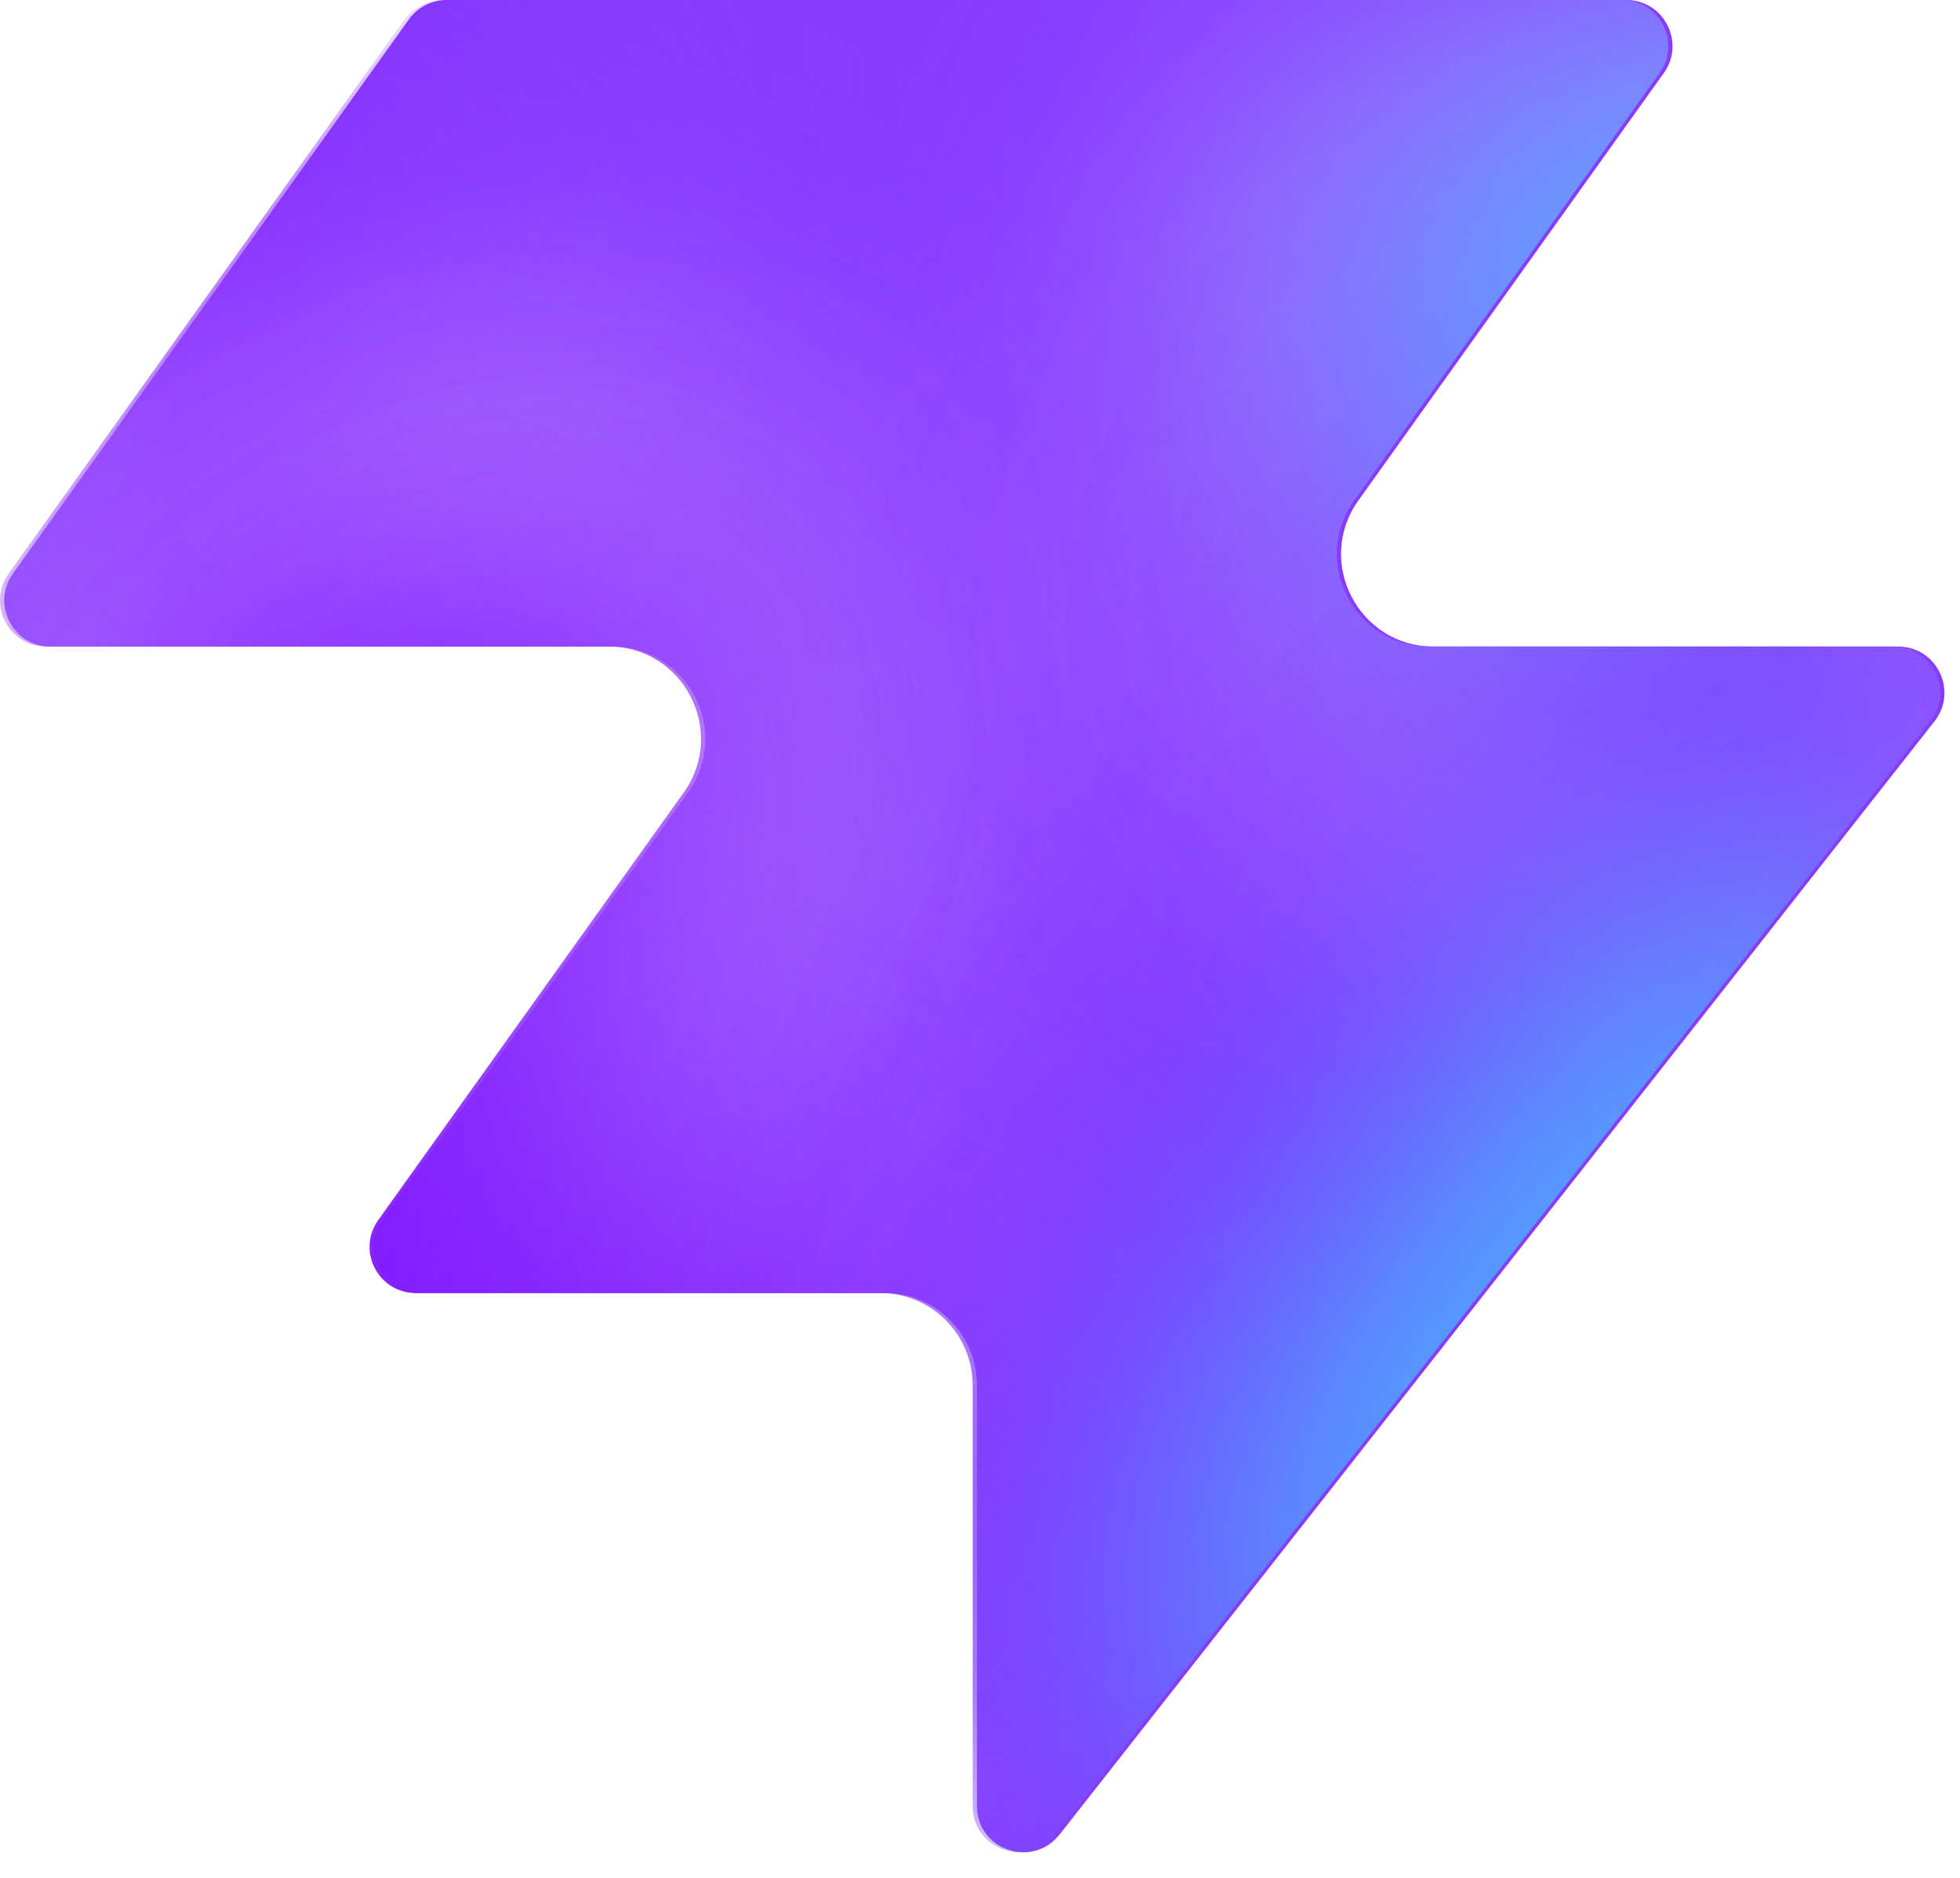
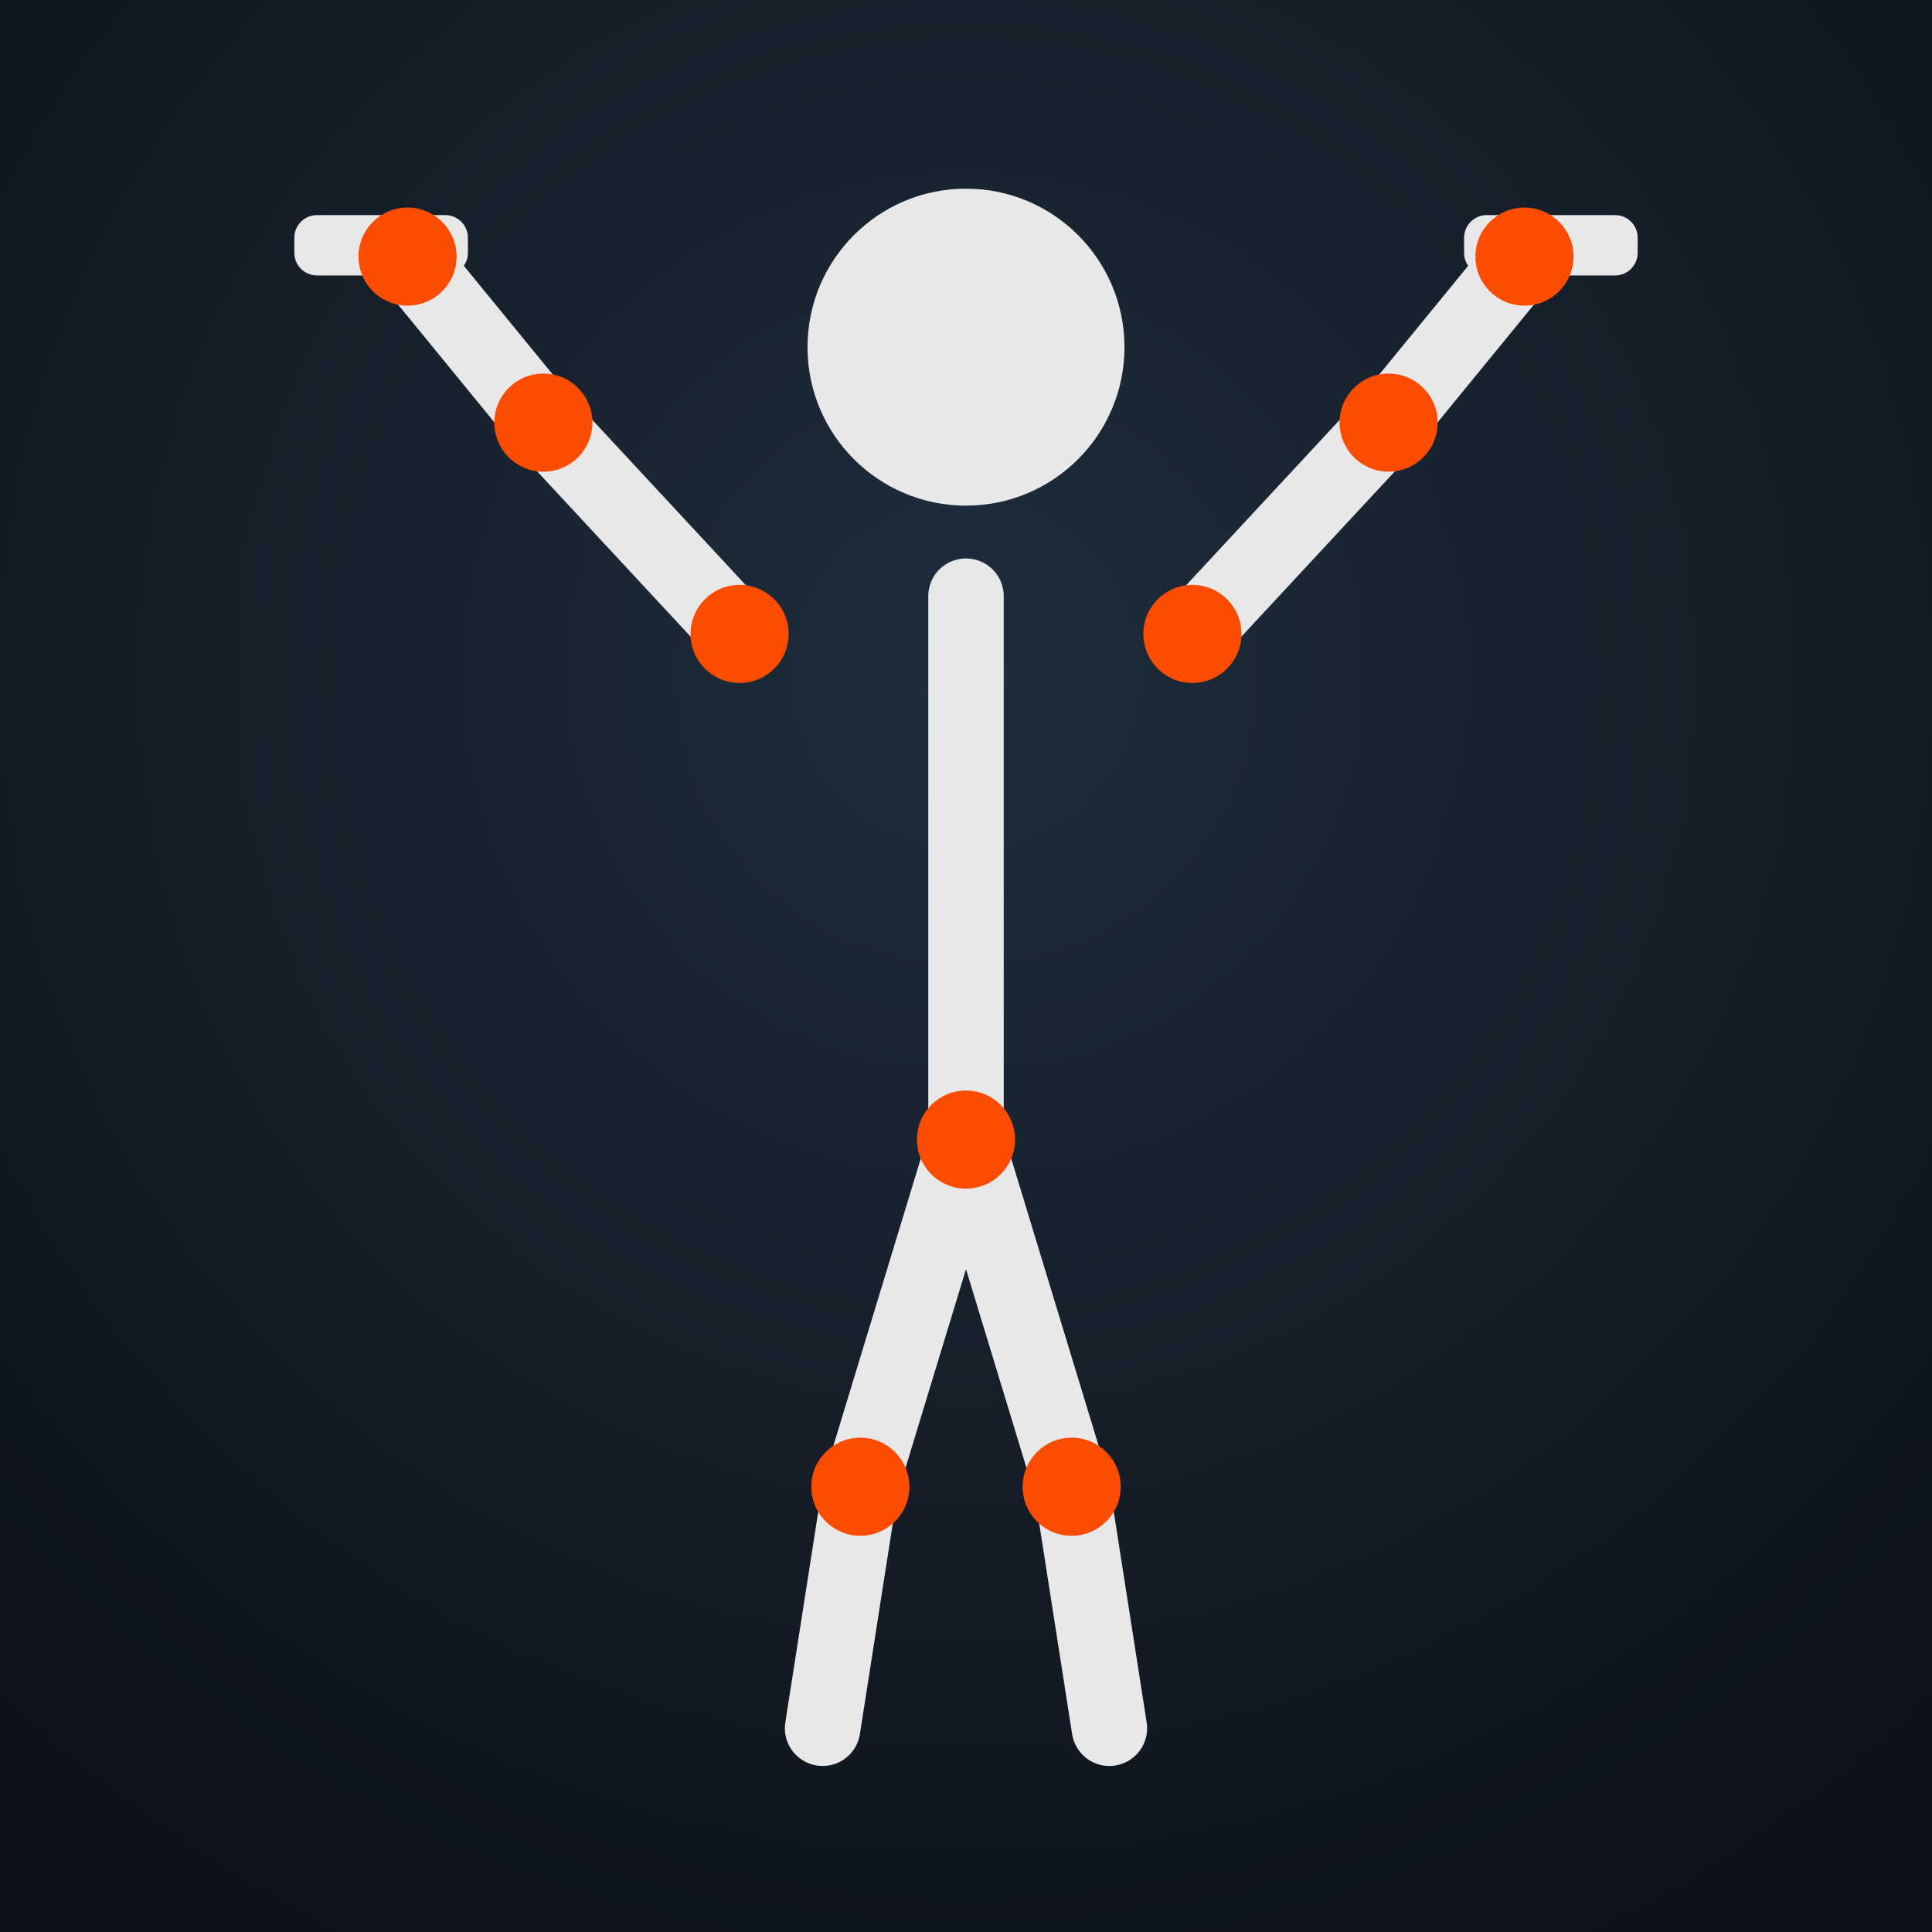
- <svg xmlns="http://www.w3.org/2000/svg" width="48" height="46" fill="none" viewBox="0 0 48 46">
-   <path fill="#863bff" d="M25.946 44.938c-.664.845-2.021.375-2.021-.698V33.937a2.26 2.26 0 0 0-2.262-2.262H10.287c-.92 0-1.456-1.04-.92-1.788l7.48-10.471c1.07-1.497 0-3.578-1.842-3.578H1.237c-.92 0-1.456-1.04-.92-1.788L10.013.474c.214-.297.556-.474.92-.474h28.894c.92 0 1.456 1.04.92 1.788l-7.48 10.471c-1.07 1.498 0 3.579 1.842 3.579h11.377c.943 0 1.473 1.088.89 1.83L25.947 44.94z" style="fill:#863bff;fill:color(display-p3 .525 .23 1);fill-opacity:1" />
-   <mask id="a" width="48" height="46" x="0" y="0" maskUnits="userSpaceOnUse" style="mask-type:alpha">
-     <path fill="#000" d="M25.842 44.938c-.664.844-2.021.375-2.021-.698V33.937a2.26 2.26 0 0 0-2.262-2.262H10.183c-.92 0-1.456-1.04-.92-1.788l7.48-10.471c1.07-1.498 0-3.579-1.842-3.579H1.133c-.92 0-1.456-1.04-.92-1.787L9.91.473c.214-.297.556-.474.92-.474h28.894c.92 0 1.456 1.04.92 1.788l-7.48 10.471c-1.07 1.498 0 3.578 1.842 3.578h11.377c.943 0 1.473 1.088.89 1.832L25.843 44.94z" style="fill:#000;fill-opacity:1" />
-   </mask>
-   <g mask="url(#a)">
-     <g filter="url(#b)">
-       <ellipse cx="5.508" cy="14.704" fill="#ede6ff" rx="5.508" ry="14.704" style="fill:#ede6ff;fill:color(display-p3 .927 .903 1);fill-opacity:1" transform="matrix(.00324 1 1 -.00324 -4.47 31.516)" />
-     </g>
-     <g filter="url(#c)">
-       <ellipse cx="10.399" cy="29.851" fill="#ede6ff" rx="10.399" ry="29.851" style="fill:#ede6ff;fill:color(display-p3 .927 .903 1);fill-opacity:1" transform="matrix(.00324 1 1 -.00324 -39.328 7.883)" />
-     </g>
-     <g filter="url(#d)">
-       <ellipse cx="5.508" cy="30.487" fill="#7e14ff" rx="5.508" ry="30.487" style="fill:#7e14ff;fill:color(display-p3 .492 .077 1);fill-opacity:1" transform="rotate(89.814 -25.913 -14.639)scale(1 -1)" />
-     </g>
-     <g filter="url(#e)">
-       <ellipse cx="5.508" cy="30.599" fill="#7e14ff" rx="5.508" ry="30.599" style="fill:#7e14ff;fill:color(display-p3 .492 .077 1);fill-opacity:1" transform="rotate(89.814 -32.644 -3.334)scale(1 -1)" />
-     </g>
-     <g filter="url(#f)">
-       <ellipse cx="5.508" cy="30.599" fill="#7e14ff" rx="5.508" ry="30.599" style="fill:#7e14ff;fill:color(display-p3 .492 .077 1);fill-opacity:1" transform="matrix(.00324 1 1 -.00324 -34.34 30.47)" />
-     </g>
-     <g filter="url(#g)">
-       <ellipse cx="14.072" cy="22.078" fill="#ede6ff" rx="14.072" ry="22.078" style="fill:#ede6ff;fill:color(display-p3 .927 .903 1);fill-opacity:1" transform="rotate(93.35 24.506 48.493)scale(-1 1)" />
-     </g>
-     <g filter="url(#h)">
-       <ellipse cx="3.47" cy="21.501" fill="#7e14ff" rx="3.47" ry="21.501" style="fill:#7e14ff;fill:color(display-p3 .492 .077 1);fill-opacity:1" transform="rotate(89.009 28.708 47.59)scale(-1 1)" />
-     </g>
-     <g filter="url(#i)">
-       <ellipse cx="3.47" cy="21.501" fill="#7e14ff" rx="3.47" ry="21.501" style="fill:#7e14ff;fill:color(display-p3 .492 .077 1);fill-opacity:1" transform="rotate(89.009 28.708 47.59)scale(-1 1)" />
-     </g>
-     <g filter="url(#j)">
-       <ellipse cx=".387" cy="8.972" fill="#7e14ff" rx="4.407" ry="29.108" style="fill:#7e14ff;fill:color(display-p3 .492 .077 1);fill-opacity:1" transform="rotate(39.51 .387 8.972)" />
-     </g>
-     <g filter="url(#k)">
-       <ellipse cx="47.523" cy="-6.092" fill="#7e14ff" rx="4.407" ry="29.108" style="fill:#7e14ff;fill:color(display-p3 .492 .077 1);fill-opacity:1" transform="rotate(37.892 47.523 -6.092)" />
-     </g>
-     <g filter="url(#l)">
-       <ellipse cx="41.412" cy="6.333" fill="#47bfff" rx="5.971" ry="9.665" style="fill:#47bfff;fill:color(display-p3 .28 .748 1);fill-opacity:1" transform="rotate(37.892 41.412 6.333)" />
-     </g>
-     <g filter="url(#m)">
-       <ellipse cx="-1.879" cy="38.332" fill="#7e14ff" rx="4.407" ry="29.108" style="fill:#7e14ff;fill:color(display-p3 .492 .077 1);fill-opacity:1" transform="rotate(37.892 -1.88 38.332)" />
-     </g>
-     <g filter="url(#n)">
-       <ellipse cx="-1.879" cy="38.332" fill="#7e14ff" rx="4.407" ry="29.108" style="fill:#7e14ff;fill:color(display-p3 .492 .077 1);fill-opacity:1" transform="rotate(37.892 -1.88 38.332)" />
-     </g>
-     <g filter="url(#o)">
-       <ellipse cx="35.651" cy="29.907" fill="#7e14ff" rx="4.407" ry="29.108" style="fill:#7e14ff;fill:color(display-p3 .492 .077 1);fill-opacity:1" transform="rotate(37.892 35.651 29.907)" />
-     </g>
-     <g filter="url(#p)">
-       <ellipse cx="38.418" cy="32.4" fill="#47bfff" rx="5.971" ry="15.297" style="fill:#47bfff;fill:color(display-p3 .28 .748 1);fill-opacity:1" transform="rotate(37.892 38.418 32.4)" />
-     </g>
-   </g>
+ <svg xmlns="http://www.w3.org/2000/svg" viewBox="0 0 512 512">
  <defs>
-     <filter id="b" width="60.045" height="41.654" x="-19.77" y="16.149" color-interpolation-filters="sRGB" filterUnits="userSpaceOnUse">
-       <feFlood flood-opacity="0" result="BackgroundImageFix" />
-       <feBlend in="SourceGraphic" in2="BackgroundImageFix" result="shape" />
-       <feGaussianBlur result="effect1_foregroundBlur_2002_17158" stdDeviation="7.659" />
-     </filter>
-     <filter id="c" width="90.34" height="51.437" x="-54.613" y="-7.533" color-interpolation-filters="sRGB" filterUnits="userSpaceOnUse">
-       <feFlood flood-opacity="0" result="BackgroundImageFix" />
-       <feBlend in="SourceGraphic" in2="BackgroundImageFix" result="shape" />
-       <feGaussianBlur result="effect1_foregroundBlur_2002_17158" stdDeviation="7.659" />
-     </filter>
-     <filter id="d" width="79.355" height="29.4" x="-49.64" y="2.03" color-interpolation-filters="sRGB" filterUnits="userSpaceOnUse">
-       <feFlood flood-opacity="0" result="BackgroundImageFix" />
-       <feBlend in="SourceGraphic" in2="BackgroundImageFix" result="shape" />
-       <feGaussianBlur result="effect1_foregroundBlur_2002_17158" stdDeviation="4.596" />
-     </filter>
-     <filter id="e" width="79.579" height="29.4" x="-45.045" y="20.029" color-interpolation-filters="sRGB" filterUnits="userSpaceOnUse">
-       <feFlood flood-opacity="0" result="BackgroundImageFix" />
-       <feBlend in="SourceGraphic" in2="BackgroundImageFix" result="shape" />
-       <feGaussianBlur result="effect1_foregroundBlur_2002_17158" stdDeviation="4.596" />
-     </filter>
-     <filter id="f" width="79.579" height="29.4" x="-43.513" y="21.178" color-interpolation-filters="sRGB" filterUnits="userSpaceOnUse">
-       <feFlood flood-opacity="0" result="BackgroundImageFix" />
-       <feBlend in="SourceGraphic" in2="BackgroundImageFix" result="shape" />
-       <feGaussianBlur result="effect1_foregroundBlur_2002_17158" stdDeviation="4.596" />
-     </filter>
-     <filter id="g" width="74.749" height="58.852" x="15.756" y="-17.901" color-interpolation-filters="sRGB" filterUnits="userSpaceOnUse">
-       <feFlood flood-opacity="0" result="BackgroundImageFix" />
-       <feBlend in="SourceGraphic" in2="BackgroundImageFix" result="shape" />
-       <feGaussianBlur result="effect1_foregroundBlur_2002_17158" stdDeviation="7.659" />
-     </filter>
-     <filter id="h" width="61.377" height="25.362" x="23.548" y="2.284" color-interpolation-filters="sRGB" filterUnits="userSpaceOnUse">
-       <feFlood flood-opacity="0" result="BackgroundImageFix" />
-       <feBlend in="SourceGraphic" in2="BackgroundImageFix" result="shape" />
-       <feGaussianBlur result="effect1_foregroundBlur_2002_17158" stdDeviation="4.596" />
-     </filter>
-     <filter id="i" width="61.377" height="25.362" x="23.548" y="2.284" color-interpolation-filters="sRGB" filterUnits="userSpaceOnUse">
-       <feFlood flood-opacity="0" result="BackgroundImageFix" />
-       <feBlend in="SourceGraphic" in2="BackgroundImageFix" result="shape" />
-       <feGaussianBlur result="effect1_foregroundBlur_2002_17158" stdDeviation="4.596" />
-     </filter>
-     <filter id="j" width="56.045" height="63.649" x="-27.636" y="-22.853" color-interpolation-filters="sRGB" filterUnits="userSpaceOnUse">
-       <feFlood flood-opacity="0" result="BackgroundImageFix" />
-       <feBlend in="SourceGraphic" in2="BackgroundImageFix" result="shape" />
-       <feGaussianBlur result="effect1_foregroundBlur_2002_17158" stdDeviation="4.596" />
-     </filter>
-     <filter id="k" width="54.814" height="64.646" x="20.116" y="-38.415" color-interpolation-filters="sRGB" filterUnits="userSpaceOnUse">
-       <feFlood flood-opacity="0" result="BackgroundImageFix" />
-       <feBlend in="SourceGraphic" in2="BackgroundImageFix" result="shape" />
-       <feGaussianBlur result="effect1_foregroundBlur_2002_17158" stdDeviation="4.596" />
-     </filter>
-     <filter id="l" width="33.541" height="35.313" x="24.641" y="-11.323" color-interpolation-filters="sRGB" filterUnits="userSpaceOnUse">
-       <feFlood flood-opacity="0" result="BackgroundImageFix" />
-       <feBlend in="SourceGraphic" in2="BackgroundImageFix" result="shape" />
-       <feGaussianBlur result="effect1_foregroundBlur_2002_17158" stdDeviation="4.596" />
-     </filter>
-     <filter id="m" width="54.814" height="64.646" x="-29.286" y="6.009" color-interpolation-filters="sRGB" filterUnits="userSpaceOnUse">
-       <feFlood flood-opacity="0" result="BackgroundImageFix" />
-       <feBlend in="SourceGraphic" in2="BackgroundImageFix" result="shape" />
-       <feGaussianBlur result="effect1_foregroundBlur_2002_17158" stdDeviation="4.596" />
-     </filter>
-     <filter id="n" width="54.814" height="64.646" x="-29.286" y="6.009" color-interpolation-filters="sRGB" filterUnits="userSpaceOnUse">
-       <feFlood flood-opacity="0" result="BackgroundImageFix" />
-       <feBlend in="SourceGraphic" in2="BackgroundImageFix" result="shape" />
-       <feGaussianBlur result="effect1_foregroundBlur_2002_17158" stdDeviation="4.596" />
-     </filter>
-     <filter id="o" width="54.814" height="64.646" x="8.244" y="-2.416" color-interpolation-filters="sRGB" filterUnits="userSpaceOnUse">
-       <feFlood flood-opacity="0" result="BackgroundImageFix" />
-       <feBlend in="SourceGraphic" in2="BackgroundImageFix" result="shape" />
-       <feGaussianBlur result="effect1_foregroundBlur_2002_17158" stdDeviation="4.596" />
-     </filter>
-     <filter id="p" width="39.409" height="43.623" x="18.713" y="10.588" color-interpolation-filters="sRGB" filterUnits="userSpaceOnUse">
-       <feFlood flood-opacity="0" result="BackgroundImageFix" />
-       <feBlend in="SourceGraphic" in2="BackgroundImageFix" result="shape" />
-       <feGaussianBlur result="effect1_foregroundBlur_2002_17158" stdDeviation="4.596" />
-     </filter>
+     <radialGradient id="bg" cx="50%" cy="35%" r="75%">
+       <stop offset="0%" stop-color="#1e2d3d" />
+       <stop offset="100%" stop-color="#0d1117" />
+     </radialGradient>
  </defs>
+   <rect width="512" height="512" fill="url(#bg)" />
+   <line x1="256" y1="158" x2="256" y2="302" stroke="#E8E8E8" stroke-width="20" stroke-linecap="round" />
+   <polyline points="196,168 144,112 108,68" fill="none" stroke="#E8E8E8" stroke-width="20" stroke-linecap="round" stroke-linejoin="round" />
+   <polyline points="316,168 368,112 404,68" fill="none" stroke="#E8E8E8" stroke-width="20" stroke-linecap="round" stroke-linejoin="round" />
+   <polyline points="256,302 228,394 218,458" fill="none" stroke="#E8E8E8" stroke-width="20" stroke-linecap="round" stroke-linejoin="round" />
+   <polyline points="256,302 284,394 294,458" fill="none" stroke="#E8E8E8" stroke-width="20" stroke-linecap="round" stroke-linejoin="round" />
+   <circle cx="256" cy="92" r="42" fill="#E8E8E8" />
+   <rect x="78" y="57" width="46" height="16" rx="6" fill="#E8E8E8" />
+   <rect x="388" y="57" width="46" height="16" rx="6" fill="#E8E8E8" />
+   <circle cx="196" cy="168" r="13" fill="#FC4C02" />
+   <circle cx="316" cy="168" r="13" fill="#FC4C02" />
+   <circle cx="144" cy="112" r="13" fill="#FC4C02" />
+   <circle cx="368" cy="112" r="13" fill="#FC4C02" />
+   <circle cx="108" cy="68" r="13" fill="#FC4C02" />
+   <circle cx="404" cy="68" r="13" fill="#FC4C02" />
+   <circle cx="256" cy="302" r="13" fill="#FC4C02" />
+   <circle cx="228" cy="394" r="13" fill="#FC4C02" />
+   <circle cx="284" cy="394" r="13" fill="#FC4C02" />
</svg>
